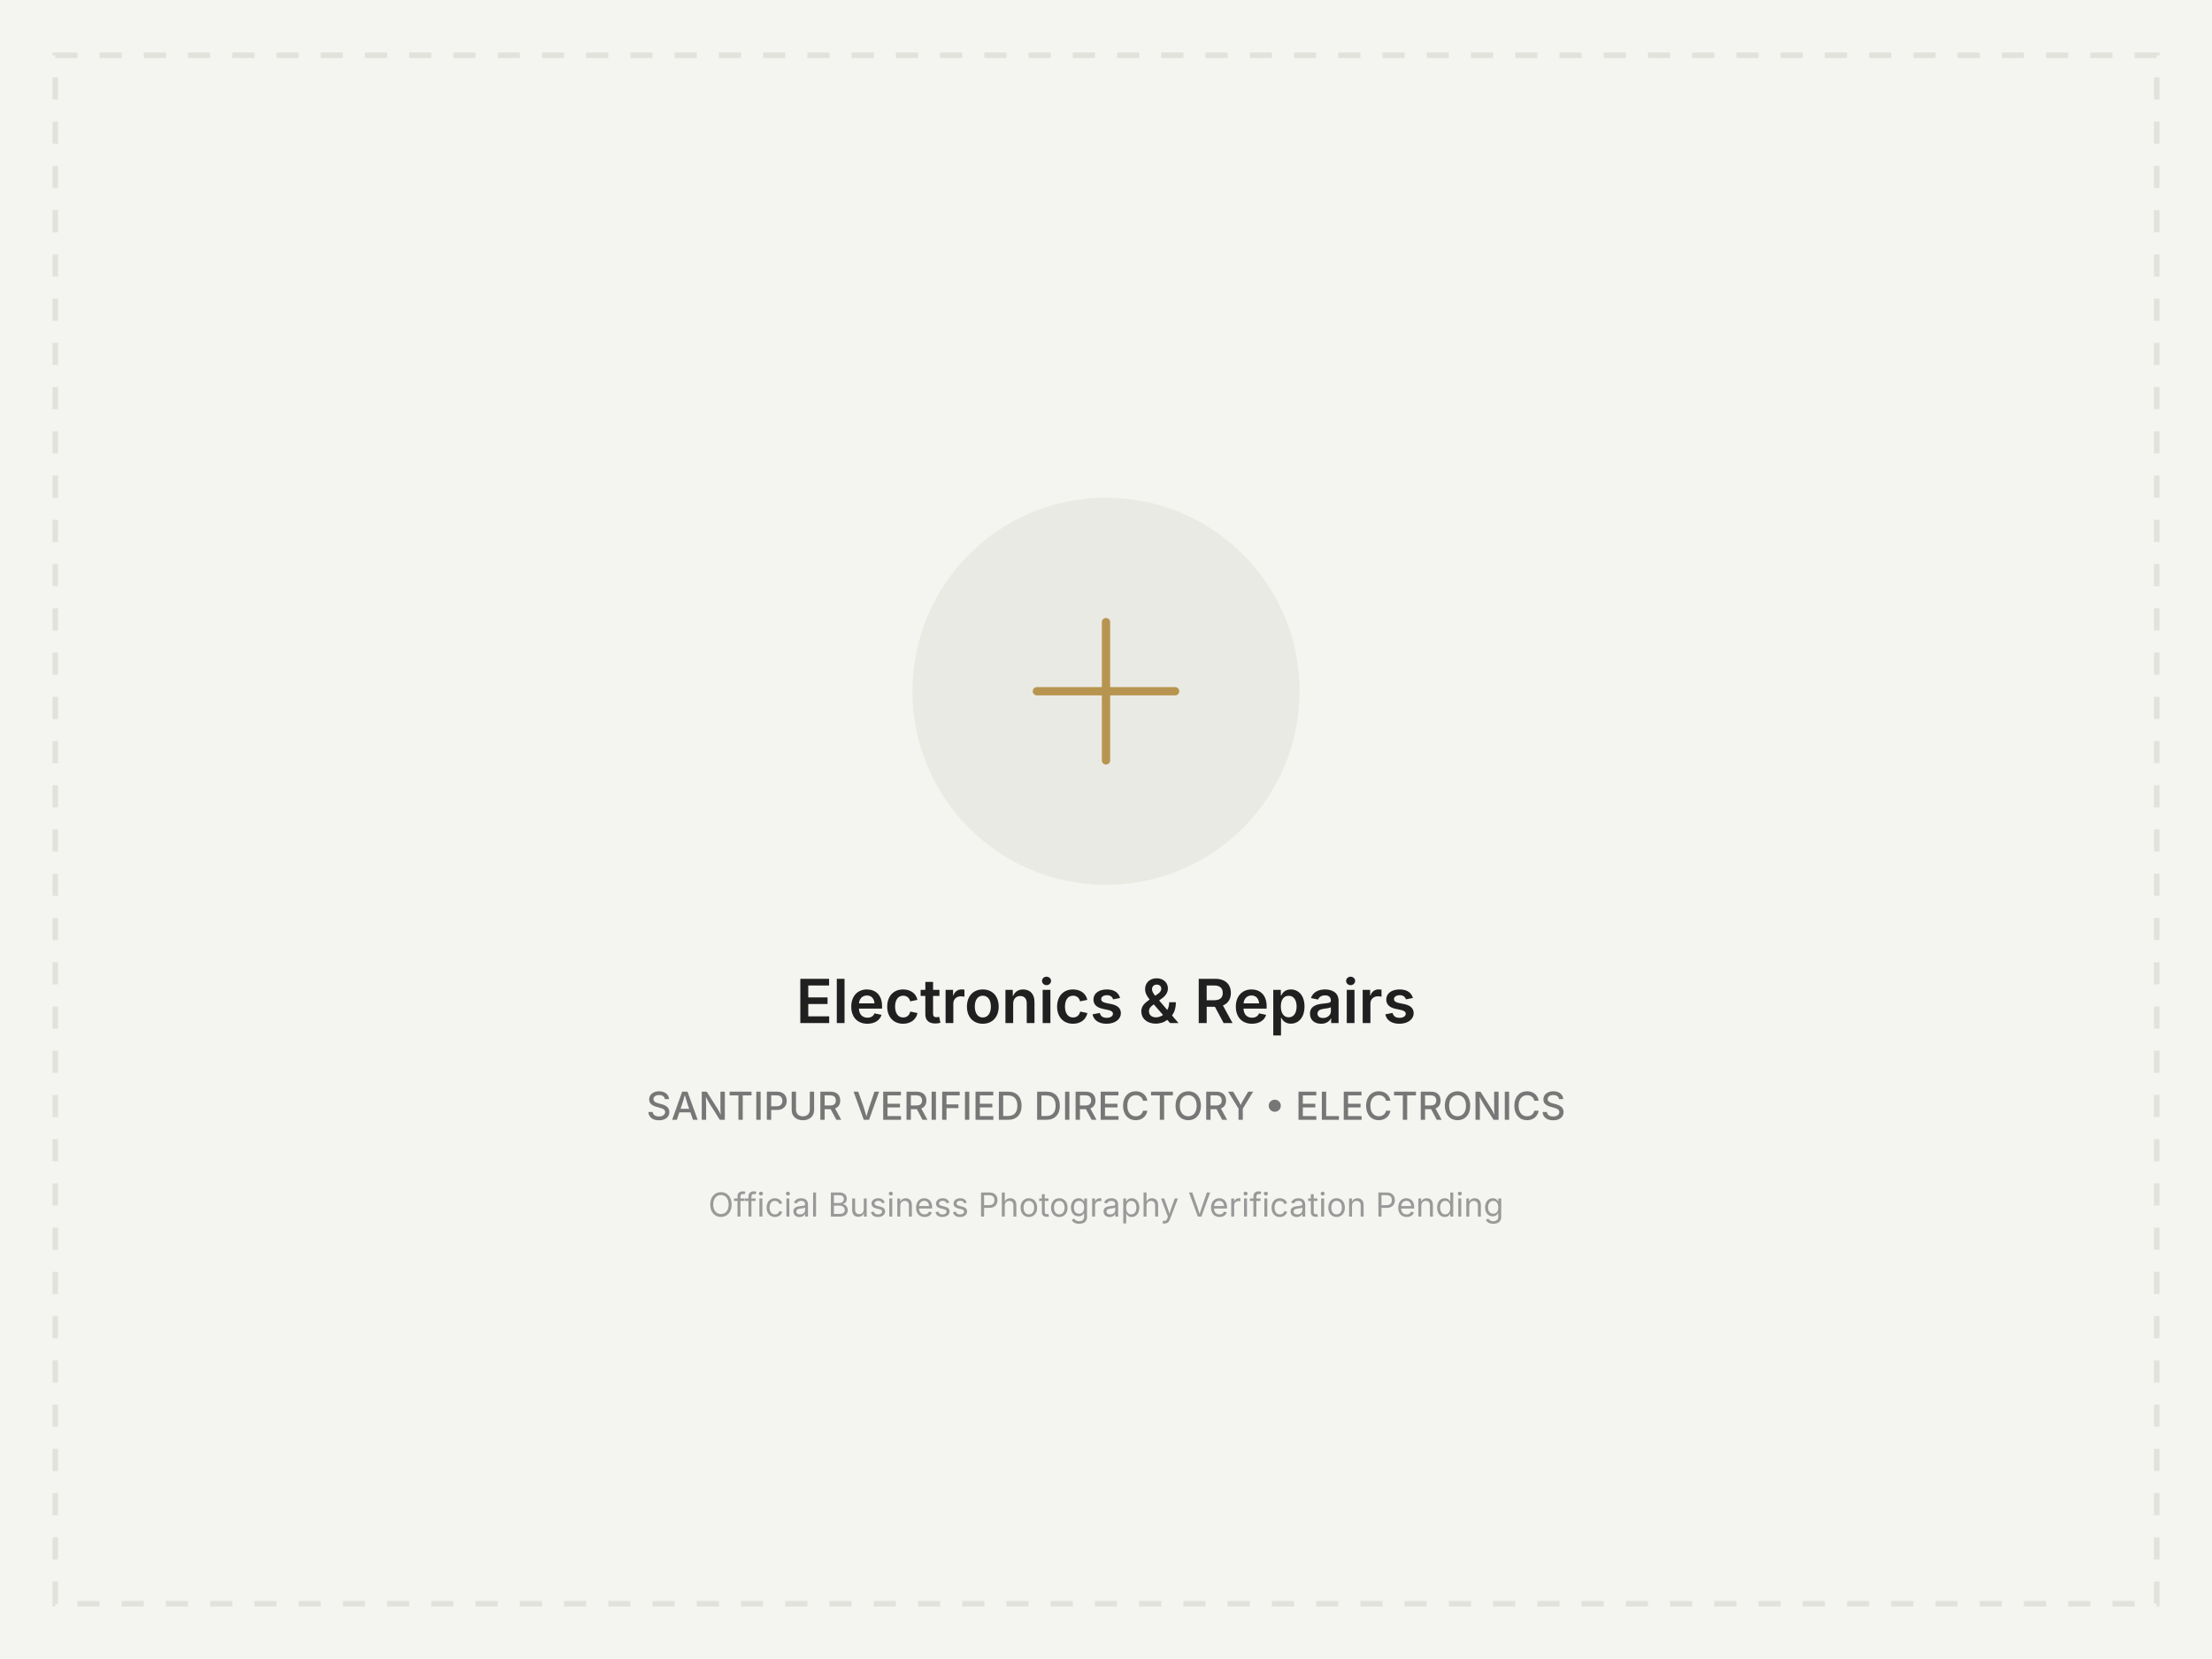
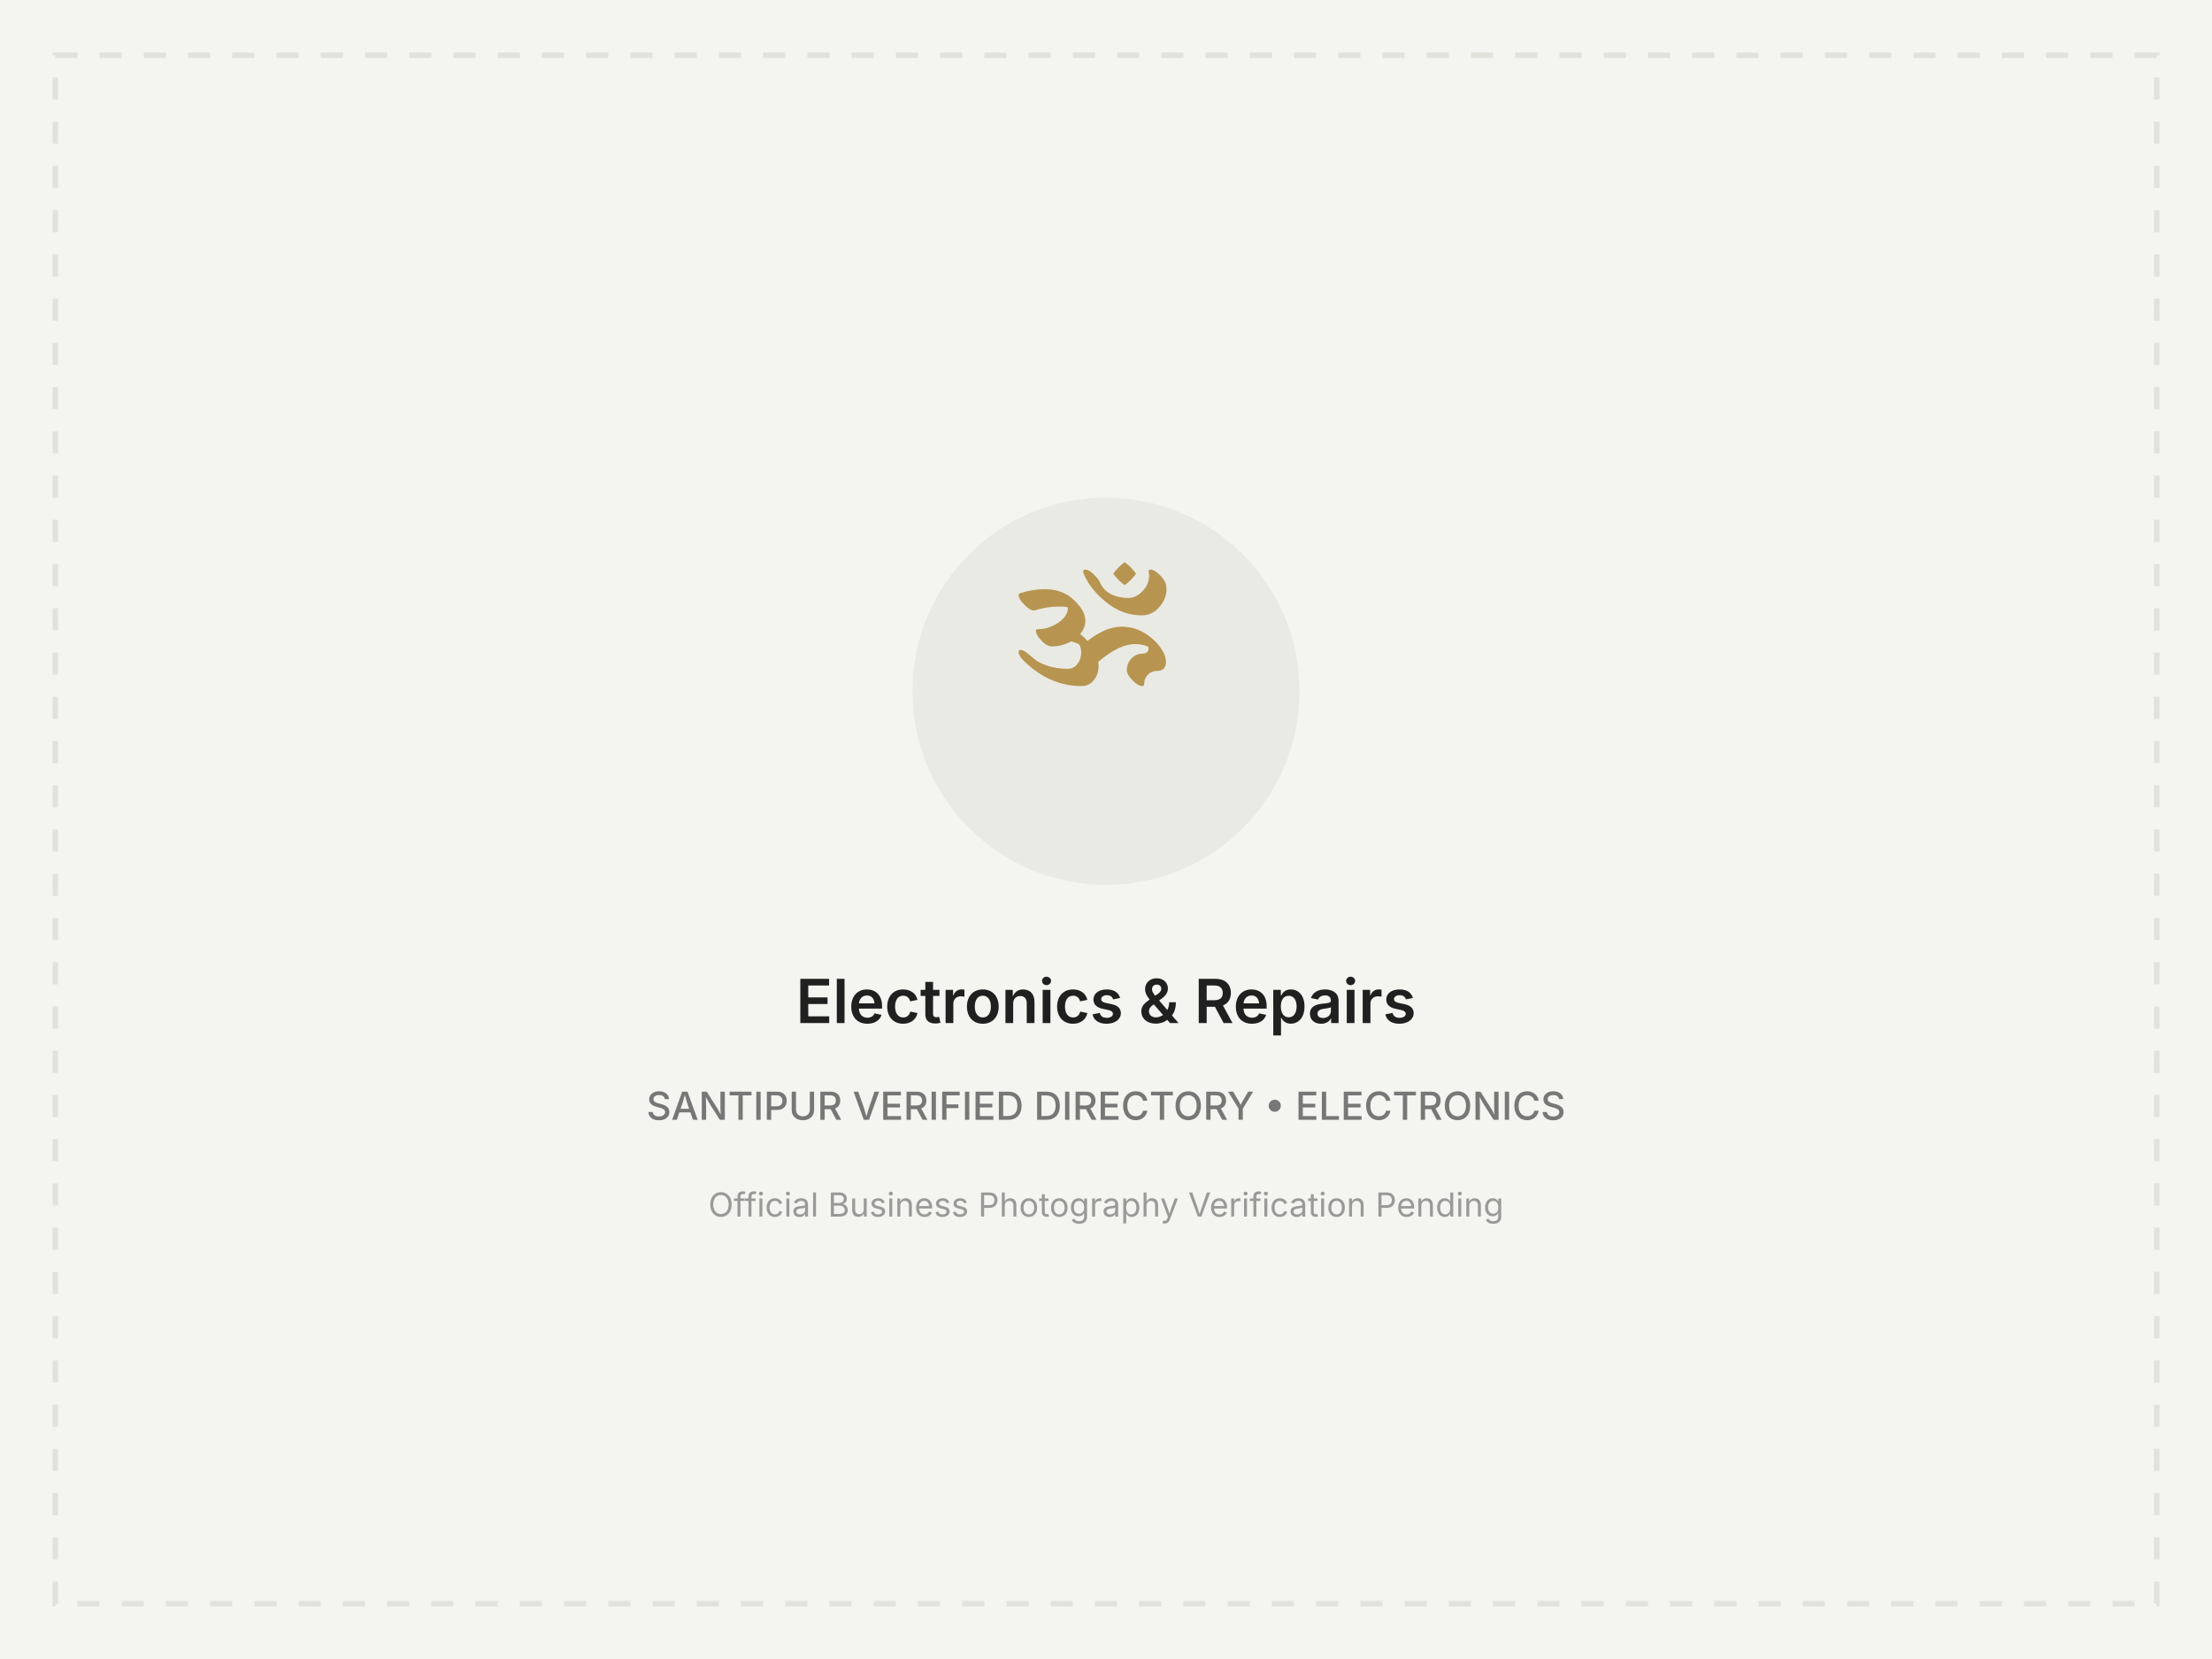
<svg xmlns="http://www.w3.org/2000/svg" viewBox="0 0 800 600" width="100%" height="100%">
  <rect width="800" height="600" fill="#F4F4F0" />
  <rect x="20" y="20" width="760" height="560" fill="none" stroke="#E2E2DC" stroke-width="2" stroke-dasharray="8 8" />
  <circle cx="400" cy="250" r="70" fill="#EAEAE4" />
-   <path d="M375 250 L425 250 M400 225 L400 275" stroke="#B79550" stroke-width="3" stroke-linecap="round" />
+   <text x="400" y="245" font-family="'Noto Serif Bengali', Georgia, serif" font-size="60" font-weight="bold" fill="#B79550" text-anchor="middle">ॐ</text>
  <text x="400" y="370" font-family="'Inter', sans-serif" font-size="22" font-weight="600" fill="#202020" text-anchor="middle">Electronics &amp; Repairs</text>
  <text x="400" y="405" font-family="'Inter', sans-serif" font-size="14" font-weight="500" fill="#777777" text-anchor="middle">SANTIPUR VERIFIED DIRECTORY • ELECTRONICS</text>
  <text x="400" y="440" font-family="'Inter', sans-serif" font-size="12" fill="#999999" text-anchor="middle">Official Business Photography Verification Pending</text>
</svg>
